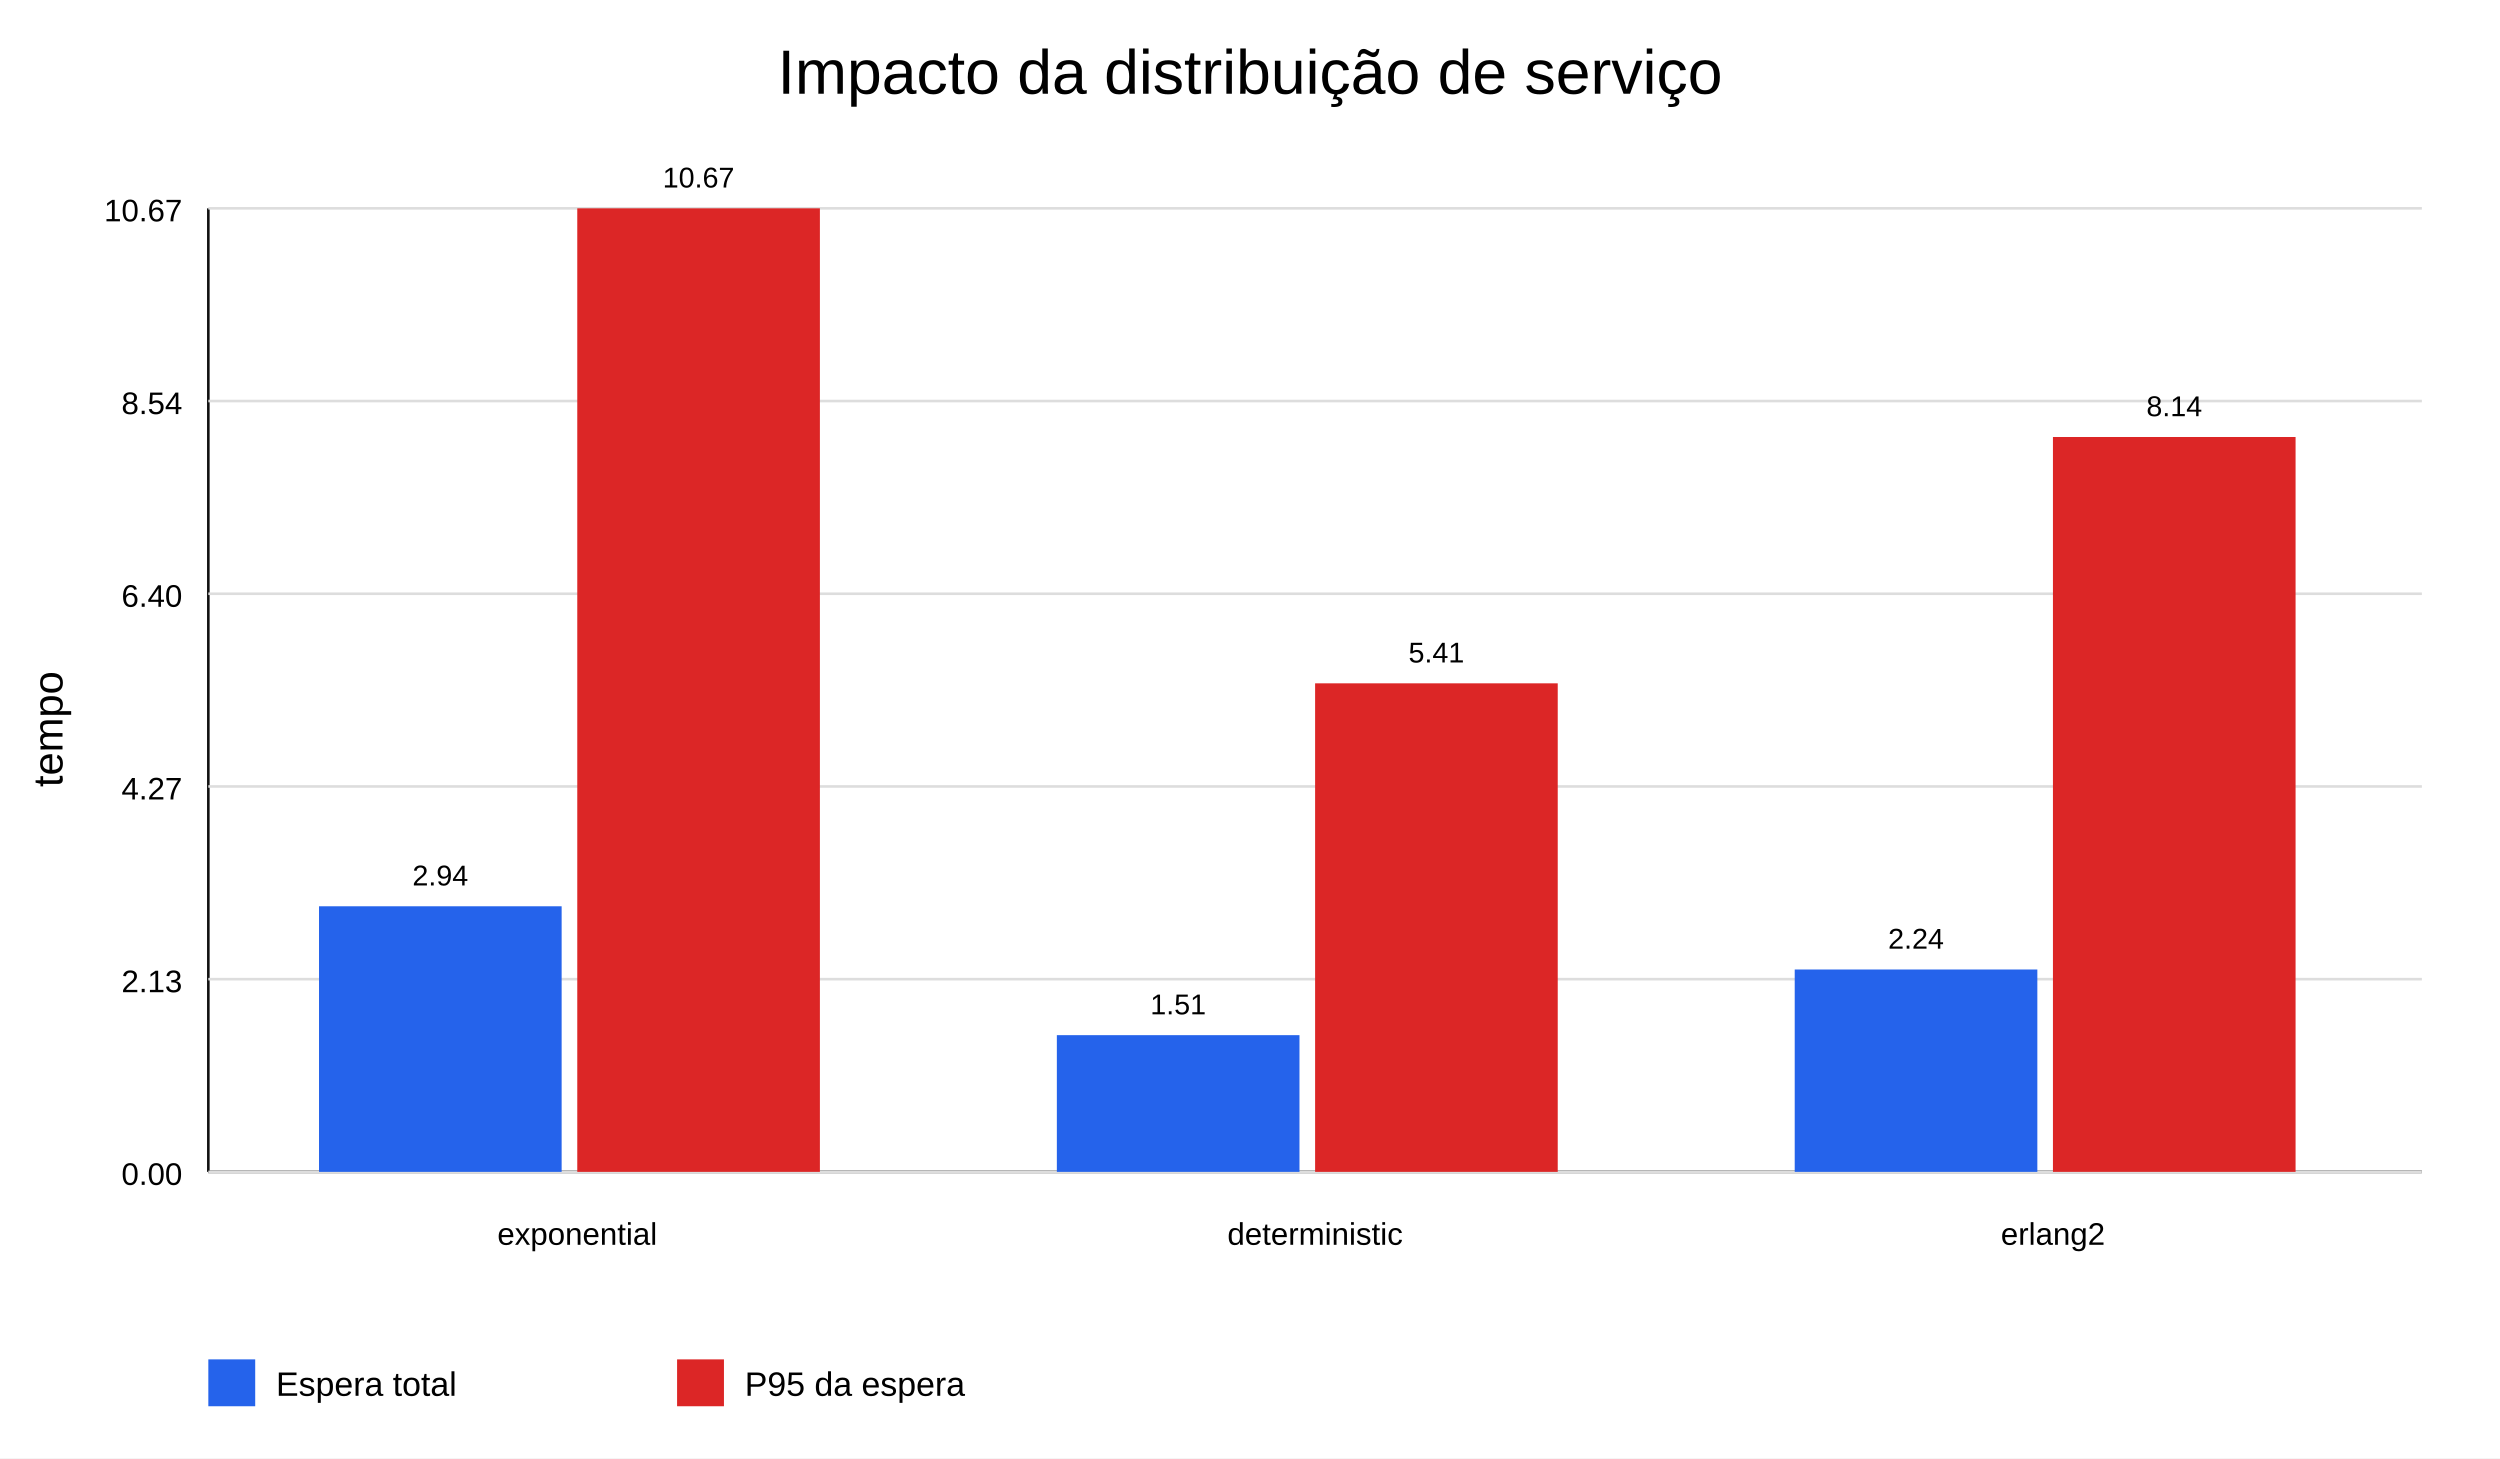
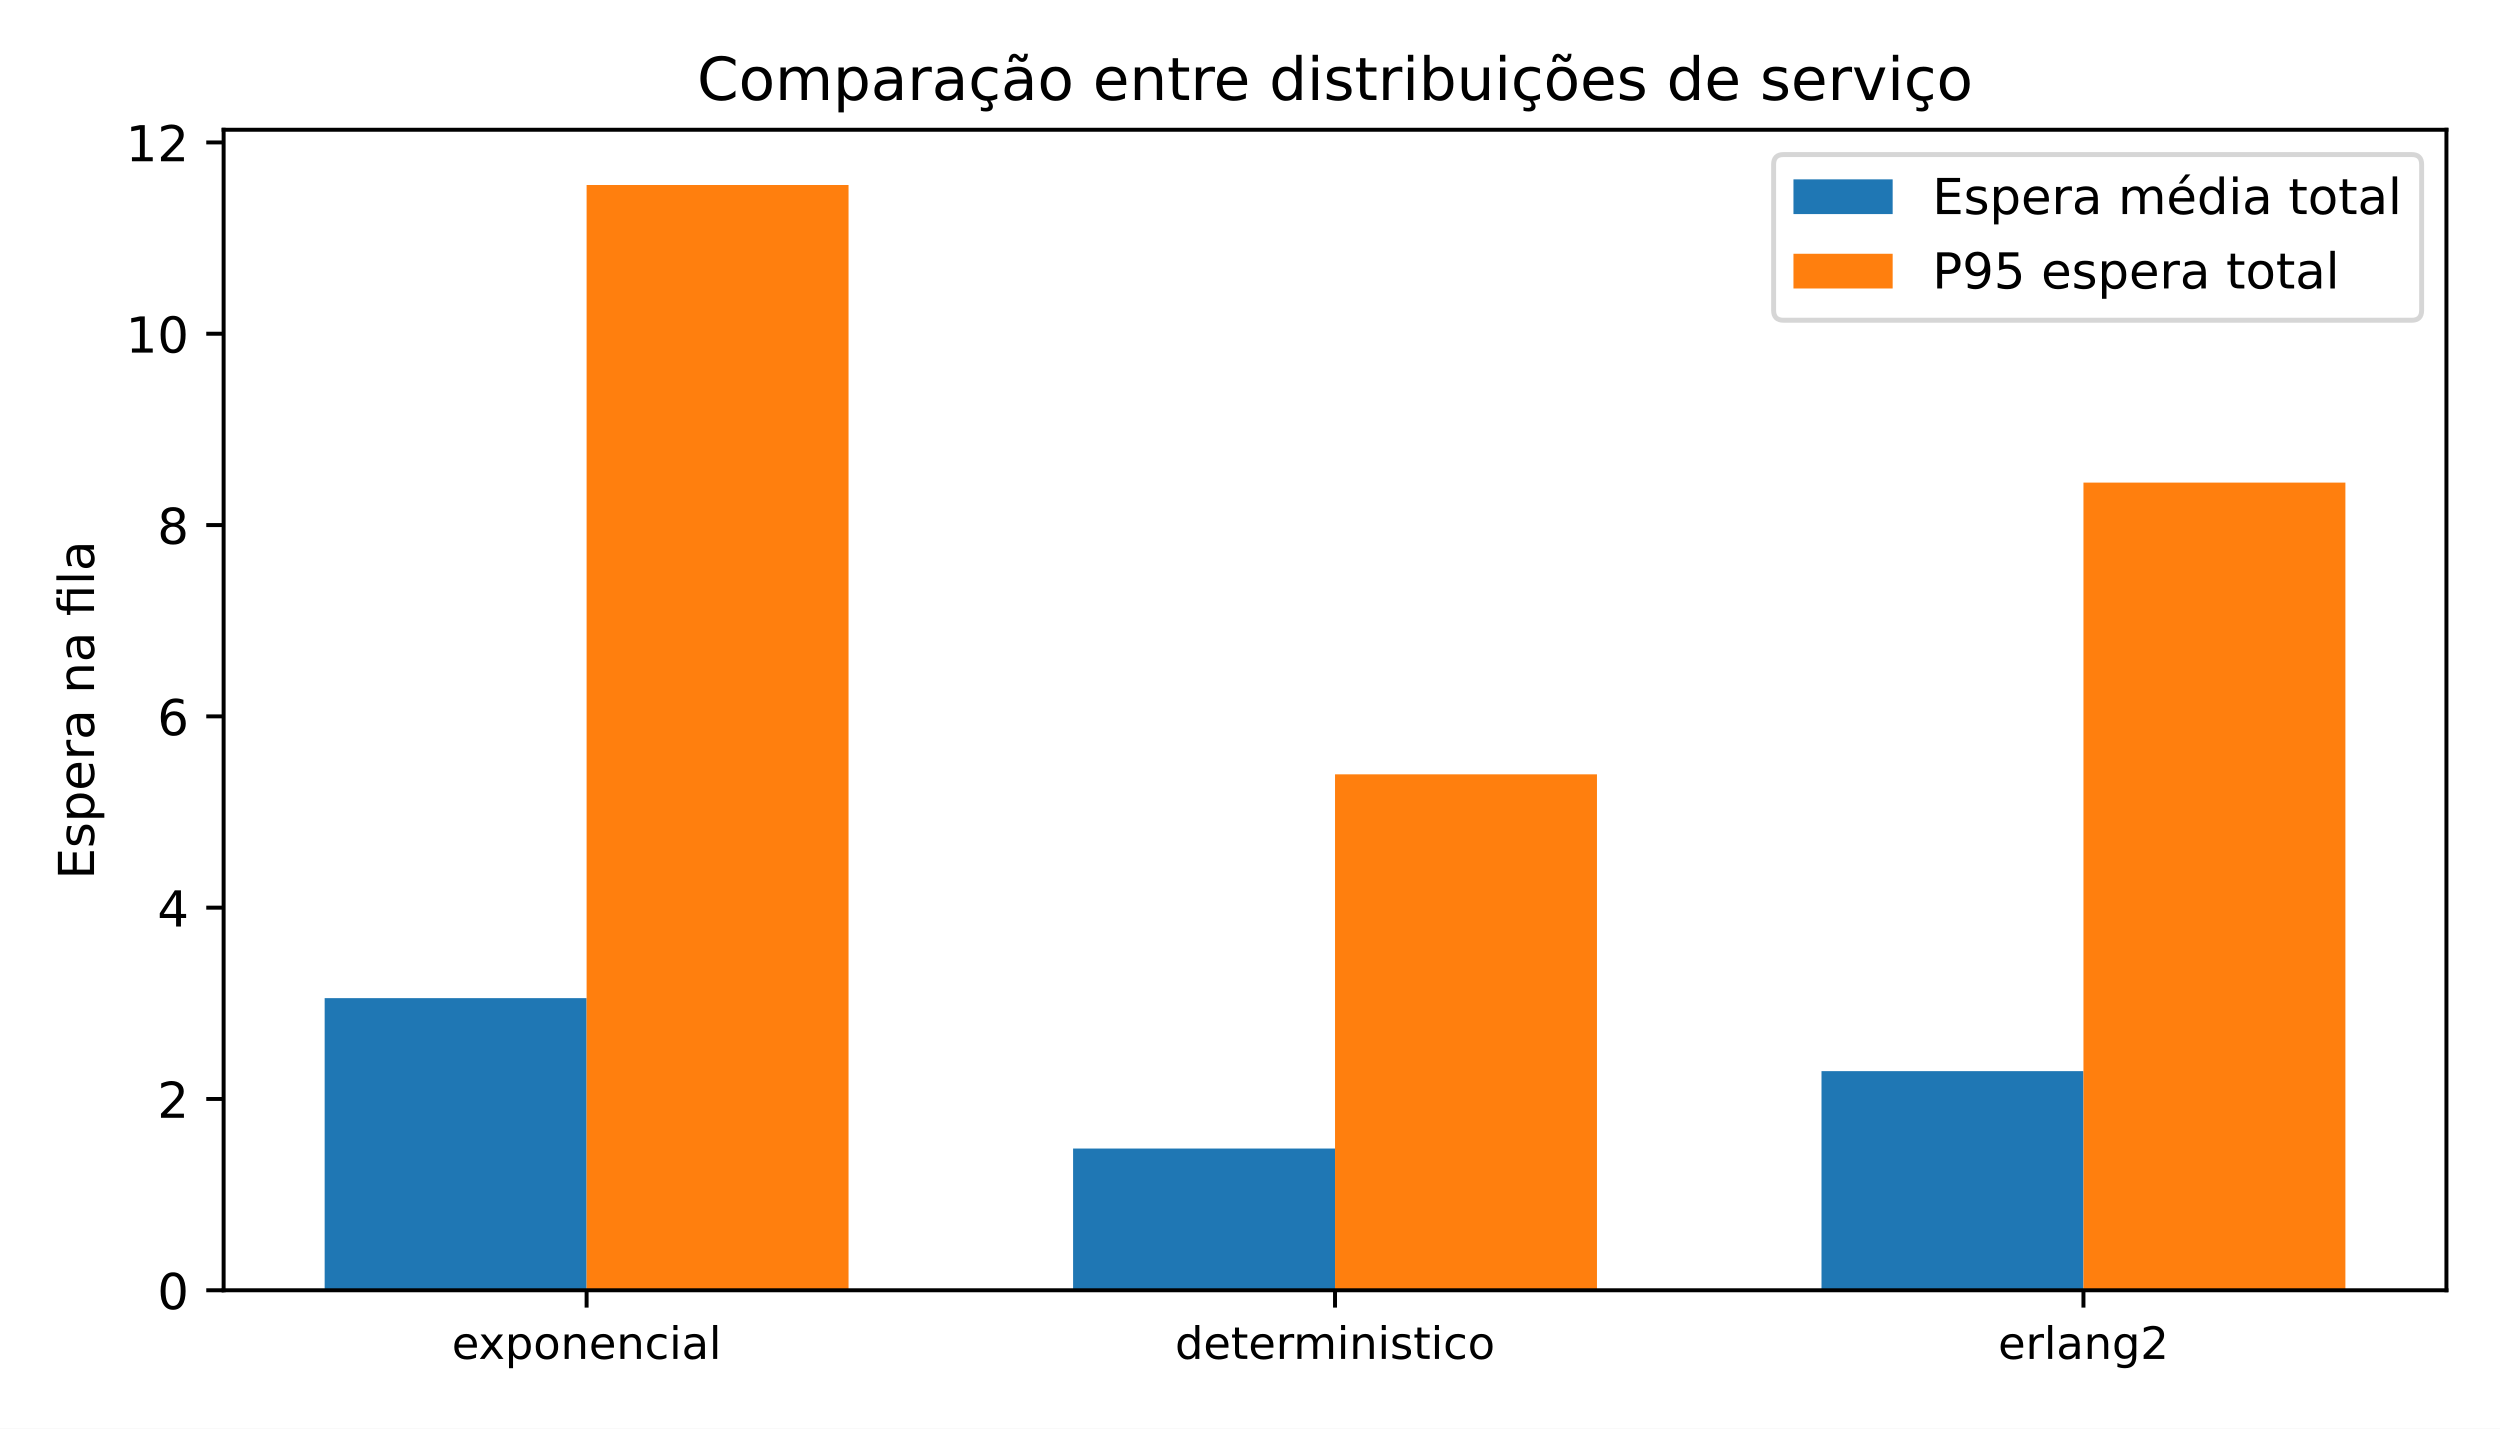
- <svg xmlns="http://www.w3.org/2000/svg" width="960" height="560" viewBox="0 0 960 560">
-   <rect width="100%" height="100%" fill="white" />
-   <text x="480.0" y="36" text-anchor="middle" font-size="24" font-family="Arial">Impacto da distribuição de serviço</text>
-   <text x="24" y="280.0" transform="rotate(-90 24 280.0)" text-anchor="middle" font-size="16" font-family="Arial">tempo</text>
-   <line x1="80" y1="450" x2="930" y2="450" stroke="#111" />
-   <line x1="80" y1="80" x2="80" y2="450" stroke="#111" />
-   <line x1="80" y1="450.0" x2="930" y2="450.0" stroke="#ddd" />
-   <text x="70" y="455.0" text-anchor="end" font-size="12" font-family="Arial">0.00</text>
-   <line x1="80" y1="376.0" x2="930" y2="376.0" stroke="#ddd" />
-   <text x="70" y="381.0" text-anchor="end" font-size="12" font-family="Arial">2.13</text>
-   <line x1="80" y1="302.0" x2="930" y2="302.0" stroke="#ddd" />
-   <text x="70" y="307.0" text-anchor="end" font-size="12" font-family="Arial">4.27</text>
-   <line x1="80" y1="228.0" x2="930" y2="228.0" stroke="#ddd" />
-   <text x="70" y="233.0" text-anchor="end" font-size="12" font-family="Arial">6.40</text>
-   <line x1="80" y1="154.0" x2="930" y2="154.0" stroke="#ddd" />
-   <text x="70" y="159.0" text-anchor="end" font-size="12" font-family="Arial">8.54</text>
-   <line x1="80" y1="80.0" x2="930" y2="80.0" stroke="#ddd" />
-   <text x="70" y="85.0" text-anchor="end" font-size="12" font-family="Arial">10.67</text>
-   <text x="221.667" y="478" text-anchor="middle" font-size="12" font-family="Arial">exponential</text>
-   <rect x="122.50" y="348.01" width="93.17" height="101.99" fill="#2563eb" />
-   <text x="169.08" y="340.01" text-anchor="middle" font-size="11" font-family="Arial">2.94</text>
-   <rect x="221.67" y="80.00" width="93.17" height="370.00" fill="#dc2626" />
-   <text x="268.25" y="72.00" text-anchor="middle" font-size="11" font-family="Arial">10.67</text>
-   <text x="505.0" y="478" text-anchor="middle" font-size="12" font-family="Arial">deterministic</text>
-   <rect x="405.83" y="397.50" width="93.17" height="52.50" fill="#2563eb" />
-   <text x="452.42" y="389.50" text-anchor="middle" font-size="11" font-family="Arial">1.51</text>
-   <rect x="505.00" y="262.40" width="93.17" height="187.60" fill="#dc2626" />
-   <text x="551.58" y="254.40" text-anchor="middle" font-size="11" font-family="Arial">5.41</text>
-   <text x="788.333" y="478" text-anchor="middle" font-size="12" font-family="Arial">erlang2</text>
-   <rect x="689.17" y="372.29" width="93.17" height="77.71" fill="#2563eb" />
-   <text x="735.75" y="364.29" text-anchor="middle" font-size="11" font-family="Arial">2.24</text>
-   <rect x="788.33" y="167.81" width="93.17" height="282.19" fill="#dc2626" />
-   <text x="834.92" y="159.81" text-anchor="middle" font-size="11" font-family="Arial">8.14</text>
-   <rect x="80" y="522" width="18" height="18" fill="#2563eb" />
-   <text x="106" y="536" font-size="13" font-family="Arial">Espera total</text>
-   <rect x="260" y="522" width="18" height="18" fill="#dc2626" />
-   <text x="286" y="536" font-size="13" font-family="Arial">P95 da espera</text>
+ <svg xmlns="http://www.w3.org/2000/svg" xmlns:xlink="http://www.w3.org/1999/xlink" width="504pt" height="288pt" viewBox="0 0 504 288" version="1.1">
+   <defs>
+     <style type="text/css">*{stroke-linejoin: round; stroke-linecap: butt}</style>
+   </defs>
+   <g id="figure_1">
+     <g id="patch_1">
+       <path d="M 0 288  L 504 288  L 504 0  L 0 0  z " style="fill: #ffffff" />
+     </g>
+     <g id="axes_1">
+       <g id="patch_2">
+         <path d="M 45.082 260.118  L 493.2 260.118  L 493.2 26.16  L 45.082 26.16  z " style="fill: #ffffff" />
+       </g>
+       <g id="patch_3">
+         <path d="M 65.451 260.118  L 118.26 260.118  L 118.26 201.221  L 65.451 201.221  z " clip-path="url(#p24b151a92b)" style="fill: #1f77b4" />
+       </g>
+       <g id="patch_4">
+         <path d="M 216.333 260.118  L 269.141 260.118  L 269.141 231.544  L 216.333 231.544  z " clip-path="url(#p24b151a92b)" style="fill: #1f77b4" />
+       </g>
+       <g id="patch_5">
+         <path d="M 367.214 260.118  L 420.023 260.118  L 420.023 215.935  L 367.214 215.935  z " clip-path="url(#p24b151a92b)" style="fill: #1f77b4" />
+       </g>
+       <g id="patch_6">
+         <path d="M 118.26 260.118  L 171.068 260.118  L 171.068 37.301  L 118.26 37.301  z " clip-path="url(#p24b151a92b)" style="fill: #ff7f0e" />
+       </g>
+       <g id="patch_7">
+         <path d="M 269.141 260.118  L 321.95 260.118  L 321.95 156.11  L 269.141 156.11  z " clip-path="url(#p24b151a92b)" style="fill: #ff7f0e" />
+       </g>
+       <g id="patch_8">
+         <path d="M 420.023 260.118  L 472.831 260.118  L 472.831 97.298  L 420.023 97.298  z " clip-path="url(#p24b151a92b)" style="fill: #ff7f0e" />
+       </g>
+       <g id="matplotlib.axis_1">
+         <g id="xtick_1">
+           <g id="line2d_1">
+             <defs>
+               <path id="m80984e0162" d="M 0 0  L 0 3.5  " style="stroke: #000000; stroke-width: 0.8" />
+             </defs>
+             <g>
+               <use xlink:href="#m80984e0162" x="118.26" y="260.118" style="stroke: #000000; stroke-width: 0.8" />
+             </g>
+           </g>
+           <g id="text_1">
+             <g transform="translate(91.09106 273.9565) scale(0.09 -0.09)">
+               <defs>
+                 <path id="DejaVuSans-48" d="M 3597 1894  L 3597 1613  L 953 1613  Q 991 1019 1311 708  Q 1631 397 2203 397  Q 2534 397 2845 478  Q 3156 559 3463 722  L 3463 178  Q 3153 47 2828 -22  Q 2503 -91 2169 -91  Q 1331 -91 842 396  Q 353 884 353 1716  Q 353 2575 817 3079  Q 1281 3584 2069 3584  Q 2775 3584 3186 3129  Q 3597 2675 3597 1894  z M 3022 2063  Q 3016 2534 2758 2815  Q 2500 3097 2075 3097  Q 1594 3097 1305 2825  Q 1016 2553 972 2059  L 3022 2063  z " transform="scale(0.015625)" />
+                 <path id="DejaVuSans-5b" d="M 3513 3500  L 2247 1797  L 3578 0  L 2900 0  L 1881 1375  L 863 0  L 184 0  L 1544 1831  L 300 3500  L 978 3500  L 1906 2253  L 2834 3500  L 3513 3500  z " transform="scale(0.015625)" />
+                 <path id="DejaVuSans-53" d="M 1159 525  L 1159 -1331  L 581 -1331  L 581 3500  L 1159 3500  L 1159 2969  Q 1341 3281 1617 3432  Q 1894 3584 2278 3584  Q 2916 3584 3314 3078  Q 3713 2572 3713 1747  Q 3713 922 3314 415  Q 2916 -91 2278 -91  Q 1894 -91 1617 61  Q 1341 213 1159 525  z M 3116 1747  Q 3116 2381 2855 2742  Q 2594 3103 2138 3103  Q 1681 3103 1420 2742  Q 1159 2381 1159 1747  Q 1159 1113 1420 752  Q 1681 391 2138 391  Q 2594 391 2855 752  Q 3116 1113 3116 1747  z " transform="scale(0.015625)" />
+                 <path id="DejaVuSans-52" d="M 1959 3097  Q 1497 3097 1228 2736  Q 959 2375 959 1747  Q 959 1119 1226 758  Q 1494 397 1959 397  Q 2419 397 2687 759  Q 2956 1122 2956 1747  Q 2956 2369 2687 2733  Q 2419 3097 1959 3097  z M 1959 3584  Q 2709 3584 3137 3096  Q 3566 2609 3566 1747  Q 3566 888 3137 398  Q 2709 -91 1959 -91  Q 1206 -91 779 398  Q 353 888 353 1747  Q 353 2609 779 3096  Q 1206 3584 1959 3584  z " transform="scale(0.015625)" />
+                 <path id="DejaVuSans-51" d="M 3513 2113  L 3513 0  L 2938 0  L 2938 2094  Q 2938 2591 2744 2837  Q 2550 3084 2163 3084  Q 1697 3084 1428 2787  Q 1159 2491 1159 1978  L 1159 0  L 581 0  L 581 3500  L 1159 3500  L 1159 2956  Q 1366 3272 1645 3428  Q 1925 3584 2291 3584  Q 2894 3584 3203 3211  Q 3513 2838 3513 2113  z " transform="scale(0.015625)" />
+                 <path id="DejaVuSans-46" d="M 3122 3366  L 3122 2828  Q 2878 2963 2633 3030  Q 2388 3097 2138 3097  Q 1578 3097 1268 2742  Q 959 2388 959 1747  Q 959 1106 1268 751  Q 1578 397 2138 397  Q 2388 397 2633 464  Q 2878 531 3122 666  L 3122 134  Q 2881 22 2623 -34  Q 2366 -91 2075 -91  Q 1284 -91 818 406  Q 353 903 353 1747  Q 353 2603 823 3093  Q 1294 3584 2113 3584  Q 2378 3584 2631 3529  Q 2884 3475 3122 3366  z " transform="scale(0.015625)" />
+                 <path id="DejaVuSans-4c" d="M 603 3500  L 1178 3500  L 1178 0  L 603 0  L 603 3500  z M 603 4863  L 1178 4863  L 1178 4134  L 603 4134  L 603 4863  z " transform="scale(0.015625)" />
+                 <path id="DejaVuSans-44" d="M 2194 1759  Q 1497 1759 1228 1600  Q 959 1441 959 1056  Q 959 750 1161 570  Q 1363 391 1709 391  Q 2188 391 2477 730  Q 2766 1069 2766 1631  L 2766 1759  L 2194 1759  z M 3341 1997  L 3341 0  L 2766 0  L 2766 531  Q 2569 213 2275 61  Q 1981 -91 1556 -91  Q 1019 -91 701 211  Q 384 513 384 1019  Q 384 1609 779 1909  Q 1175 2209 1959 2209  L 2766 2209  L 2766 2266  Q 2766 2663 2505 2880  Q 2244 3097 1772 3097  Q 1472 3097 1187 3025  Q 903 2953 641 2809  L 641 3341  Q 956 3463 1253 3523  Q 1550 3584 1831 3584  Q 2591 3584 2966 3190  Q 3341 2797 3341 1997  z " transform="scale(0.015625)" />
+                 <path id="DejaVuSans-4f" d="M 603 4863  L 1178 4863  L 1178 0  L 603 0  L 603 4863  z " transform="scale(0.015625)" />
+               </defs>
+               <use xlink:href="#DejaVuSans-48" />
+               <use xlink:href="#DejaVuSans-5b" transform="translate(59.78125 0)" />
+               <use xlink:href="#DejaVuSans-53" transform="translate(118.9688 0)" />
+               <use xlink:href="#DejaVuSans-52" transform="translate(182.4531 0)" />
+               <use xlink:href="#DejaVuSans-51" transform="translate(243.6406 0)" />
+               <use xlink:href="#DejaVuSans-48" transform="translate(307.0156 0)" />
+               <use xlink:href="#DejaVuSans-51" transform="translate(368.5469 0)" />
+               <use xlink:href="#DejaVuSans-46" transform="translate(431.9219 0)" />
+               <use xlink:href="#DejaVuSans-4c" transform="translate(486.9062 0)" />
+               <use xlink:href="#DejaVuSans-44" transform="translate(514.6875 0)" />
+               <use xlink:href="#DejaVuSans-4f" transform="translate(575.9688 0)" />
+             </g>
+           </g>
+         </g>
+         <g id="xtick_2">
+           <g id="line2d_2">
+             <g>
+               <use xlink:href="#m80984e0162" x="269.141" y="260.118" style="stroke: #000000; stroke-width: 0.8" />
+             </g>
+           </g>
+           <g id="text_2">
+             <g transform="translate(236.8895 273.9565) scale(0.09 -0.09)">
+               <defs>
+                 <path id="DejaVuSans-47" d="M 2906 2969  L 2906 4863  L 3481 4863  L 3481 0  L 2906 0  L 2906 525  Q 2725 213 2448 61  Q 2172 -91 1784 -91  Q 1150 -91 751 415  Q 353 922 353 1747  Q 353 2572 751 3078  Q 1150 3584 1784 3584  Q 2172 3584 2448 3432  Q 2725 3281 2906 2969  z M 947 1747  Q 947 1113 1208 752  Q 1469 391 1925 391  Q 2381 391 2643 752  Q 2906 1113 2906 1747  Q 2906 2381 2643 2742  Q 2381 3103 1925 3103  Q 1469 3103 1208 2742  Q 947 2381 947 1747  z " transform="scale(0.015625)" />
+                 <path id="DejaVuSans-57" d="M 1172 4494  L 1172 3500  L 2356 3500  L 2356 3053  L 1172 3053  L 1172 1153  Q 1172 725 1289 603  Q 1406 481 1766 481  L 2356 481  L 2356 0  L 1766 0  Q 1100 0 847 248  Q 594 497 594 1153  L 594 3053  L 172 3053  L 172 3500  L 594 3500  L 594 4494  L 1172 4494  z " transform="scale(0.015625)" />
+                 <path id="DejaVuSans-55" d="M 2631 2963  Q 2534 3019 2420 3045  Q 2306 3072 2169 3072  Q 1681 3072 1420 2755  Q 1159 2438 1159 1844  L 1159 0  L 581 0  L 581 3500  L 1159 3500  L 1159 2956  Q 1341 3275 1631 3429  Q 1922 3584 2338 3584  Q 2397 3584 2469 3576  Q 2541 3569 2628 3553  L 2631 2963  z " transform="scale(0.015625)" />
+                 <path id="DejaVuSans-50" d="M 3328 2828  Q 3544 3216 3844 3400  Q 4144 3584 4550 3584  Q 5097 3584 5394 3201  Q 5691 2819 5691 2113  L 5691 0  L 5113 0  L 5113 2094  Q 5113 2597 4934 2840  Q 4756 3084 4391 3084  Q 3944 3084 3684 2787  Q 3425 2491 3425 1978  L 3425 0  L 2847 0  L 2847 2094  Q 2847 2600 2669 2842  Q 2491 3084 2119 3084  Q 1678 3084 1418 2786  Q 1159 2488 1159 1978  L 1159 0  L 581 0  L 581 3500  L 1159 3500  L 1159 2956  Q 1356 3278 1631 3431  Q 1906 3584 2284 3584  Q 2666 3584 2933 3390  Q 3200 3197 3328 2828  z " transform="scale(0.015625)" />
+                 <path id="DejaVuSans-56" d="M 2834 3397  L 2834 2853  Q 2591 2978 2328 3040  Q 2066 3103 1784 3103  Q 1356 3103 1142 2972  Q 928 2841 928 2578  Q 928 2378 1081 2264  Q 1234 2150 1697 2047  L 1894 2003  Q 2506 1872 2764 1633  Q 3022 1394 3022 966  Q 3022 478 2636 193  Q 2250 -91 1575 -91  Q 1294 -91 989 -36  Q 684 19 347 128  L 347 722  Q 666 556 975 473  Q 1284 391 1588 391  Q 1994 391 2212 530  Q 2431 669 2431 922  Q 2431 1156 2273 1281  Q 2116 1406 1581 1522  L 1381 1569  Q 847 1681 609 1914  Q 372 2147 372 2553  Q 372 3047 722 3315  Q 1072 3584 1716 3584  Q 2034 3584 2315 3537  Q 2597 3491 2834 3397  z " transform="scale(0.015625)" />
+               </defs>
+               <use xlink:href="#DejaVuSans-47" />
+               <use xlink:href="#DejaVuSans-48" transform="translate(63.48438 0)" />
+               <use xlink:href="#DejaVuSans-57" transform="translate(125.0156 0)" />
+               <use xlink:href="#DejaVuSans-48" transform="translate(164.2188 0)" />
+               <use xlink:href="#DejaVuSans-55" transform="translate(225.75 0)" />
+               <use xlink:href="#DejaVuSans-50" transform="translate(265.1094 0)" />
+               <use xlink:href="#DejaVuSans-4c" transform="translate(362.5156 0)" />
+               <use xlink:href="#DejaVuSans-51" transform="translate(390.2969 0)" />
+               <use xlink:href="#DejaVuSans-4c" transform="translate(453.6719 0)" />
+               <use xlink:href="#DejaVuSans-56" transform="translate(481.4531 0)" />
+               <use xlink:href="#DejaVuSans-57" transform="translate(533.5469 0)" />
+               <use xlink:href="#DejaVuSans-4c" transform="translate(572.75 0)" />
+               <use xlink:href="#DejaVuSans-46" transform="translate(600.5312 0)" />
+               <use xlink:href="#DejaVuSans-52" transform="translate(655.5156 0)" />
+             </g>
+           </g>
+         </g>
+         <g id="xtick_3">
+           <g id="line2d_3">
+             <g>
+               <use xlink:href="#m80984e0162" x="420.023" y="260.118" style="stroke: #000000; stroke-width: 0.8" />
+             </g>
+           </g>
+           <g id="text_3">
+             <g transform="translate(402.8241 273.9565) scale(0.09 -0.09)">
+               <defs>
+                 <path id="DejaVuSans-4a" d="M 2906 1791  Q 2906 2416 2648 2759  Q 2391 3103 1925 3103  Q 1463 3103 1205 2759  Q 947 2416 947 1791  Q 947 1169 1205 825  Q 1463 481 1925 481  Q 2391 481 2648 825  Q 2906 1169 2906 1791  z M 3481 434  Q 3481 -459 3084 -895  Q 2688 -1331 1869 -1331  Q 1566 -1331 1297 -1286  Q 1028 -1241 775 -1147  L 775 -588  Q 1028 -725 1275 -790  Q 1522 -856 1778 -856  Q 2344 -856 2625 -561  Q 2906 -266 2906 331  L 2906 616  Q 2728 306 2450 153  Q 2172 0 1784 0  Q 1141 0 747 490  Q 353 981 353 1791  Q 353 2603 747 3093  Q 1141 3584 1784 3584  Q 2172 3584 2450 3431  Q 2728 3278 2906 2969  L 2906 3500  L 3481 3500  L 3481 434  z " transform="scale(0.015625)" />
+                 <path id="DejaVuSans-15" d="M 1228 531  L 3431 531  L 3431 0  L 469 0  L 469 531  Q 828 903 1448 1529  Q 2069 2156 2228 2338  Q 2531 2678 2651 2914  Q 2772 3150 2772 3378  Q 2772 3750 2511 3984  Q 2250 4219 1831 4219  Q 1534 4219 1204 4116  Q 875 4013 500 3803  L 500 4441  Q 881 4594 1212 4672  Q 1544 4750 1819 4750  Q 2544 4750 2975 4387  Q 3406 4025 3406 3419  Q 3406 3131 3298 2873  Q 3191 2616 2906 2266  Q 2828 2175 2409 1742  Q 1991 1309 1228 531  z " transform="scale(0.015625)" />
+               </defs>
+               <use xlink:href="#DejaVuSans-48" />
+               <use xlink:href="#DejaVuSans-55" transform="translate(61.53125 0)" />
+               <use xlink:href="#DejaVuSans-4f" transform="translate(102.6406 0)" />
+               <use xlink:href="#DejaVuSans-44" transform="translate(130.4219 0)" />
+               <use xlink:href="#DejaVuSans-51" transform="translate(191.7031 0)" />
+               <use xlink:href="#DejaVuSans-4a" transform="translate(255.0781 0)" />
+               <use xlink:href="#DejaVuSans-15" transform="translate(318.5625 0)" />
+             </g>
+           </g>
+         </g>
+       </g>
+       <g id="matplotlib.axis_2">
+         <g id="ytick_1">
+           <g id="line2d_4">
+             <defs>
+               <path id="mb184f45ab0" d="M 0 0  L -3.5 0  " style="stroke: #000000; stroke-width: 0.8" />
+             </defs>
+             <g>
+               <use xlink:href="#mb184f45ab0" x="45.082" y="260.118" style="stroke: #000000; stroke-width: 0.8" />
+             </g>
+           </g>
+           <g id="text_4">
+             <g transform="translate(31.71984 263.9167) scale(0.1 -0.1)">
+               <defs>
+                 <path id="DejaVuSans-13" d="M 2034 4250  Q 1547 4250 1301 3770  Q 1056 3291 1056 2328  Q 1056 1369 1301 889  Q 1547 409 2034 409  Q 2525 409 2770 889  Q 3016 1369 3016 2328  Q 3016 3291 2770 3770  Q 2525 4250 2034 4250  z M 2034 4750  Q 2819 4750 3233 4129  Q 3647 3509 3647 2328  Q 3647 1150 3233 529  Q 2819 -91 2034 -91  Q 1250 -91 836 529  Q 422 1150 422 2328  Q 422 3509 836 4129  Q 1250 4750 2034 4750  z " transform="scale(0.015625)" />
+               </defs>
+               <use xlink:href="#DejaVuSans-13" />
+             </g>
+           </g>
+         </g>
+         <g id="ytick_2">
+           <g id="line2d_5">
+             <g>
+               <use xlink:href="#mb184f45ab0" x="45.082" y="221.551" style="stroke: #000000; stroke-width: 0.8" />
+             </g>
+           </g>
+           <g id="text_5">
+             <g transform="translate(31.71984 225.3499) scale(0.1 -0.1)">
+               <use xlink:href="#DejaVuSans-15" />
+             </g>
+           </g>
+         </g>
+         <g id="ytick_3">
+           <g id="line2d_6">
+             <g>
+               <use xlink:href="#mb184f45ab0" x="45.082" y="182.984" style="stroke: #000000; stroke-width: 0.8" />
+             </g>
+           </g>
+           <g id="text_6">
+             <g transform="translate(31.71984 186.7831) scale(0.1 -0.1)">
+               <defs>
+                 <path id="DejaVuSans-17" d="M 2419 4116  L 825 1625  L 2419 1625  L 2419 4116  z M 2253 4666  L 3047 4666  L 3047 1625  L 3713 1625  L 3713 1100  L 3047 1100  L 3047 0  L 2419 0  L 2419 1100  L 313 1100  L 313 1709  L 2253 4666  z " transform="scale(0.015625)" />
+               </defs>
+               <use xlink:href="#DejaVuSans-17" />
+             </g>
+           </g>
+         </g>
+         <g id="ytick_4">
+           <g id="line2d_7">
+             <g>
+               <use xlink:href="#mb184f45ab0" x="45.082" y="144.417" style="stroke: #000000; stroke-width: 0.8" />
+             </g>
+           </g>
+           <g id="text_7">
+             <g transform="translate(31.71984 148.2163) scale(0.1 -0.1)">
+               <defs>
+                 <path id="DejaVuSans-19" d="M 2113 2584  Q 1688 2584 1439 2293  Q 1191 2003 1191 1497  Q 1191 994 1439 701  Q 1688 409 2113 409  Q 2538 409 2786 701  Q 3034 994 3034 1497  Q 3034 2003 2786 2293  Q 2538 2584 2113 2584  z M 3366 4563  L 3366 3988  Q 3128 4100 2886 4159  Q 2644 4219 2406 4219  Q 1781 4219 1451 3797  Q 1122 3375 1075 2522  Q 1259 2794 1537 2939  Q 1816 3084 2150 3084  Q 2853 3084 3261 2657  Q 3669 2231 3669 1497  Q 3669 778 3244 343  Q 2819 -91 2113 -91  Q 1303 -91 875 529  Q 447 1150 447 2328  Q 447 3434 972 4092  Q 1497 4750 2381 4750  Q 2619 4750 2861 4703  Q 3103 4656 3366 4563  z " transform="scale(0.015625)" />
+               </defs>
+               <use xlink:href="#DejaVuSans-19" />
+             </g>
+           </g>
+         </g>
+         <g id="ytick_5">
+           <g id="line2d_8">
+             <g>
+               <use xlink:href="#mb184f45ab0" x="45.082" y="105.851" style="stroke: #000000; stroke-width: 0.8" />
+             </g>
+           </g>
+           <g id="text_8">
+             <g transform="translate(31.71984 109.6494) scale(0.1 -0.1)">
+               <defs>
+                 <path id="DejaVuSans-1b" d="M 2034 2216  Q 1584 2216 1326 1975  Q 1069 1734 1069 1313  Q 1069 891 1326 650  Q 1584 409 2034 409  Q 2484 409 2743 651  Q 3003 894 3003 1313  Q 3003 1734 2745 1975  Q 2488 2216 2034 2216  z M 1403 2484  Q 997 2584 770 2862  Q 544 3141 544 3541  Q 544 4100 942 4425  Q 1341 4750 2034 4750  Q 2731 4750 3128 4425  Q 3525 4100 3525 3541  Q 3525 3141 3298 2862  Q 3072 2584 2669 2484  Q 3125 2378 3379 2068  Q 3634 1759 3634 1313  Q 3634 634 3220 271  Q 2806 -91 2034 -91  Q 1263 -91 848 271  Q 434 634 434 1313  Q 434 1759 690 2068  Q 947 2378 1403 2484  z M 1172 3481  Q 1172 3119 1398 2916  Q 1625 2713 2034 2713  Q 2441 2713 2670 2916  Q 2900 3119 2900 3481  Q 2900 3844 2670 4047  Q 2441 4250 2034 4250  Q 1625 4250 1398 4047  Q 1172 3844 1172 3481  z " transform="scale(0.015625)" />
+               </defs>
+               <use xlink:href="#DejaVuSans-1b" />
+             </g>
+           </g>
+         </g>
+         <g id="ytick_6">
+           <g id="line2d_9">
+             <g>
+               <use xlink:href="#mb184f45ab0" x="45.082" y="67.284" style="stroke: #000000; stroke-width: 0.8" />
+             </g>
+           </g>
+           <g id="text_9">
+             <g transform="translate(25.35734 71.08261) scale(0.1 -0.1)">
+               <defs>
+                 <path id="DejaVuSans-14" d="M 794 531  L 1825 531  L 1825 4091  L 703 3866  L 703 4441  L 1819 4666  L 2450 4666  L 2450 531  L 3481 531  L 3481 0  L 794 0  L 794 531  z " transform="scale(0.015625)" />
+               </defs>
+               <use xlink:href="#DejaVuSans-14" />
+               <use xlink:href="#DejaVuSans-13" transform="translate(63.625 0)" />
+             </g>
+           </g>
+         </g>
+         <g id="ytick_7">
+           <g id="line2d_10">
+             <g>
+               <use xlink:href="#mb184f45ab0" x="45.082" y="28.717" style="stroke: #000000; stroke-width: 0.8" />
+             </g>
+           </g>
+           <g id="text_10">
+             <g transform="translate(25.35734 32.51579) scale(0.1 -0.1)">
+               <use xlink:href="#DejaVuSans-14" />
+               <use xlink:href="#DejaVuSans-15" transform="translate(63.625 0)" />
+             </g>
+           </g>
+         </g>
+         <g id="text_11">
+           <g transform="translate(18.955 177.2866) rotate(-90) scale(0.1 -0.1)">
+             <defs>
+               <path id="DejaVuSans-28" d="M 628 4666  L 3578 4666  L 3578 4134  L 1259 4134  L 1259 2753  L 3481 2753  L 3481 2222  L 1259 2222  L 1259 531  L 3634 531  L 3634 0  L 628 0  L 628 4666  z " transform="scale(0.015625)" />
+               <path id="DejaVuSans-3" transform="scale(0.015625)" />
+               <path id="DejaVuSans-13af" d="M 3431 3500  L 3431 0  L 2853 0  L 2853 3053  L 1275 3053  L 1275 0  L 697 0  L 697 3053  L 147 3053  L 147 3500  L 697 3500  L 697 3744  Q 697 4316 967 4589  Q 1238 4863 1797 4863  L 2375 4863  L 2375 4384  L 1825 4384  Q 1516 4384 1395 4259  Q 1275 4134 1275 3809  L 1275 3500  L 3431 3500  z M 2853 4856  L 3431 4856  L 3431 4128  L 2853 4128  L 2853 4856  z " transform="scale(0.015625)" />
+             </defs>
+             <use xlink:href="#DejaVuSans-28" />
+             <use xlink:href="#DejaVuSans-56" transform="translate(63.1875 0)" />
+             <use xlink:href="#DejaVuSans-53" transform="translate(115.2812 0)" />
+             <use xlink:href="#DejaVuSans-48" transform="translate(178.7656 0)" />
+             <use xlink:href="#DejaVuSans-55" transform="translate(240.2969 0)" />
+             <use xlink:href="#DejaVuSans-44" transform="translate(281.4062 0)" />
+             <use xlink:href="#DejaVuSans-3" transform="translate(342.6875 0)" />
+             <use xlink:href="#DejaVuSans-51" transform="translate(374.4688 0)" />
+             <use xlink:href="#DejaVuSans-44" transform="translate(437.8438 0)" />
+             <use xlink:href="#DejaVuSans-3" transform="translate(499.125 0)" />
+             <use xlink:href="#DejaVuSans-13af" transform="translate(530.9062 0)" />
+             <use xlink:href="#DejaVuSans-4f" transform="translate(593.8906 0)" />
+             <use xlink:href="#DejaVuSans-44" transform="translate(621.6719 0)" />
+           </g>
+         </g>
+       </g>
+       <g id="patch_9">
+         <path d="M 45.082 260.118  L 45.082 26.16  " style="fill: none; stroke: #000000; stroke-width: 0.8; stroke-linejoin: miter; stroke-linecap: square" />
+       </g>
+       <g id="patch_10">
+         <path d="M 493.2 260.118  L 493.2 26.16  " style="fill: none; stroke: #000000; stroke-width: 0.8; stroke-linejoin: miter; stroke-linecap: square" />
+       </g>
+       <g id="patch_11">
+         <path d="M 45.082 260.118  L 493.2 260.118  " style="fill: none; stroke: #000000; stroke-width: 0.8; stroke-linejoin: miter; stroke-linecap: square" />
+       </g>
+       <g id="patch_12">
+         <path d="M 45.082 26.16  L 493.2 26.16  " style="fill: none; stroke: #000000; stroke-width: 0.8; stroke-linejoin: miter; stroke-linecap: square" />
+       </g>
+       <g id="text_12">
+         <g transform="translate(140.5321 20.16) scale(0.12 -0.12)">
+           <defs>
+             <path id="DejaVuSans-26" d="M 4122 4306  L 4122 3641  Q 3803 3938 3442 4084  Q 3081 4231 2675 4231  Q 1875 4231 1450 3742  Q 1025 3253 1025 2328  Q 1025 1406 1450 917  Q 1875 428 2675 428  Q 3081 428 3442 575  Q 3803 722 4122 1019  L 4122 359  Q 3791 134 3420 21  Q 3050 -91 2638 -91  Q 1578 -91 968 557  Q 359 1206 359 2328  Q 359 3453 968 4101  Q 1578 4750 2638 4750  Q 3056 4750 3426 4639  Q 3797 4528 4122 4306  z " transform="scale(0.015625)" />
+             <path id="DejaVuSans-a9" d="M 3122 3366  L 3122 2828  Q 2878 2963 2633 3030  Q 2388 3097 2138 3097  Q 1578 3097 1268 2742  Q 959 2388 959 1747  Q 959 1106 1268 751  Q 1578 397 2138 397  Q 2388 397 2633 464  Q 2878 531 3122 666  L 3122 134  Q 2881 22 2623 -34  Q 2366 -91 2075 -91  Q 1284 -91 818 406  Q 353 903 353 1747  Q 353 2603 823 3093  Q 1294 3584 2113 3584  Q 2378 3584 2631 3529  Q 2884 3475 3122 3366  z M 2310 0  Q 2481 -194 2565 -358  Q 2650 -522 2650 -672  Q 2650 -950 2462 -1092  Q 2275 -1234 1906 -1234  Q 1763 -1234 1627 -1215  Q 1491 -1197 1356 -1159  L 1356 -750  Q 1463 -803 1578 -826  Q 1694 -850 1841 -850  Q 2025 -850 2119 -775  Q 2213 -700 2213 -556  Q 2213 -463 2145 -327  Q 2078 -191 1938 0  L 2310 0  z " transform="scale(0.015625)" />
+             <path id="DejaVuSans-a5" d="M 2194 1759  Q 1497 1759 1228 1600  Q 959 1441 959 1056  Q 959 750 1161 570  Q 1363 391 1709 391  Q 2188 391 2477 730  Q 2766 1069 2766 1631  L 2766 1759  L 2194 1759  z M 3341 1997  L 3341 0  L 2766 0  L 2766 531  Q 2569 213 2275 61  Q 1981 -91 1556 -91  Q 1019 -91 701 211  Q 384 513 384 1019  Q 384 1609 779 1909  Q 1175 2209 1959 2209  L 2766 2209  L 2766 2266  Q 2766 2663 2505 2880  Q 2244 3097 1772 3097  Q 1472 3097 1187 3025  Q 903 2953 641 2809  L 641 3341  Q 956 3463 1253 3523  Q 1550 3584 1831 3584  Q 2591 3584 2966 3190  Q 3341 2797 3341 1997  z M 1844 4281  L 1665 4453  Q 1597 4516 1545 4545  Q 1494 4575 1453 4575  Q 1334 4575 1278 4461  Q 1222 4347 1215 4091  L 825 4091  Q 831 4513 990 4742  Q 1150 4972 1434 4972  Q 1553 4972 1653 4928  Q 1753 4884 1869 4781  L 2047 4609  Q 2115 4547 2167 4517  Q 2219 4488 2259 4488  Q 2378 4488 2434 4602  Q 2490 4716 2497 4972  L 2887 4972  Q 2881 4550 2721 4320  Q 2562 4091 2278 4091  Q 2159 4091 2059 4134  Q 1959 4178 1844 4281  z " transform="scale(0.015625)" />
+             <path id="DejaVuSans-45" d="M 3116 1747  Q 3116 2381 2855 2742  Q 2594 3103 2138 3103  Q 1681 3103 1420 2742  Q 1159 2381 1159 1747  Q 1159 1113 1420 752  Q 1681 391 2138 391  Q 2594 391 2855 752  Q 3116 1113 3116 1747  z M 1159 2969  Q 1341 3281 1617 3432  Q 1894 3584 2278 3584  Q 2916 3584 3314 3078  Q 3713 2572 3713 1747  Q 3713 922 3314 415  Q 2916 -91 2278 -91  Q 1894 -91 1617 61  Q 1341 213 1159 525  L 1159 0  L 581 0  L 581 4863  L 1159 4863  L 1159 2969  z " transform="scale(0.015625)" />
+             <path id="DejaVuSans-58" d="M 544 1381  L 544 3500  L 1119 3500  L 1119 1403  Q 1119 906 1312 657  Q 1506 409 1894 409  Q 2359 409 2629 706  Q 2900 1003 2900 1516  L 2900 3500  L 3475 3500  L 3475 0  L 2900 0  L 2900 538  Q 2691 219 2414 64  Q 2138 -91 1772 -91  Q 1169 -91 856 284  Q 544 659 544 1381  z M 1991 3584  L 1991 3584  z " transform="scale(0.015625)" />
+             <path id="DejaVuSans-b7" d="M 1959 3097  Q 1497 3097 1228 2736  Q 959 2375 959 1747  Q 959 1119 1226 758  Q 1494 397 1959 397  Q 2419 397 2687 759  Q 2956 1122 2956 1747  Q 2956 2369 2687 2733  Q 2419 3097 1959 3097  z M 1959 3584  Q 2709 3584 3137 3096  Q 3566 2609 3566 1747  Q 3566 888 3137 398  Q 2709 -91 1959 -91  Q 1206 -91 779 398  Q 353 888 353 1747  Q 353 2609 779 3096  Q 1206 3584 1959 3584  z M 1947 4281  L 1768 4453  Q 1700 4516 1648 4545  Q 1597 4575 1556 4575  Q 1437 4575 1381 4461  Q 1325 4347 1318 4091  L 928 4091  Q 934 4513 1093 4742  Q 1253 4972 1537 4972  Q 1656 4972 1756 4928  Q 1856 4884 1972 4781  L 2150 4609  Q 2218 4547 2270 4517  Q 2322 4488 2362 4488  Q 2481 4488 2537 4602  Q 2593 4716 2600 4972  L 2990 4972  Q 2984 4550 2824 4320  Q 2665 4091 2381 4091  Q 2262 4091 2162 4134  Q 2062 4178 1947 4281  z " transform="scale(0.015625)" />
+             <path id="DejaVuSans-59" d="M 191 3500  L 800 3500  L 1894 563  L 2988 3500  L 3597 3500  L 2284 0  L 1503 0  L 191 3500  z " transform="scale(0.015625)" />
+           </defs>
+           <use xlink:href="#DejaVuSans-26" />
+           <use xlink:href="#DejaVuSans-52" transform="translate(69.82812 0)" />
+           <use xlink:href="#DejaVuSans-50" transform="translate(131.0156 0)" />
+           <use xlink:href="#DejaVuSans-53" transform="translate(228.4219 0)" />
+           <use xlink:href="#DejaVuSans-44" transform="translate(291.9062 0)" />
+           <use xlink:href="#DejaVuSans-55" transform="translate(353.1875 0)" />
+           <use xlink:href="#DejaVuSans-44" transform="translate(394.2969 0)" />
+           <use xlink:href="#DejaVuSans-a9" transform="translate(455.5781 0)" />
+           <use xlink:href="#DejaVuSans-a5" transform="translate(510.5625 0)" />
+           <use xlink:href="#DejaVuSans-52" transform="translate(571.8438 0)" />
+           <use xlink:href="#DejaVuSans-3" transform="translate(633.0312 0)" />
+           <use xlink:href="#DejaVuSans-48" transform="translate(664.8125 0)" />
+           <use xlink:href="#DejaVuSans-51" transform="translate(726.3438 0)" />
+           <use xlink:href="#DejaVuSans-57" transform="translate(789.7188 0)" />
+           <use xlink:href="#DejaVuSans-55" transform="translate(828.9219 0)" />
+           <use xlink:href="#DejaVuSans-48" transform="translate(867.8281 0)" />
+           <use xlink:href="#DejaVuSans-3" transform="translate(929.3594 0)" />
+           <use xlink:href="#DejaVuSans-47" transform="translate(961.1406 0)" />
+           <use xlink:href="#DejaVuSans-4c" transform="translate(1024.625 0)" />
+           <use xlink:href="#DejaVuSans-56" transform="translate(1052.406 0)" />
+           <use xlink:href="#DejaVuSans-57" transform="translate(1104.5 0)" />
+           <use xlink:href="#DejaVuSans-55" transform="translate(1143.703 0)" />
+           <use xlink:href="#DejaVuSans-4c" transform="translate(1184.812 0)" />
+           <use xlink:href="#DejaVuSans-45" transform="translate(1212.594 0)" />
+           <use xlink:href="#DejaVuSans-58" transform="translate(1276.078 0)" />
+           <use xlink:href="#DejaVuSans-4c" transform="translate(1339.453 0)" />
+           <use xlink:href="#DejaVuSans-a9" transform="translate(1367.234 0)" />
+           <use xlink:href="#DejaVuSans-b7" transform="translate(1422.219 0)" />
+           <use xlink:href="#DejaVuSans-48" transform="translate(1483.406 0)" />
+           <use xlink:href="#DejaVuSans-56" transform="translate(1544.938 0)" />
+           <use xlink:href="#DejaVuSans-3" transform="translate(1597.031 0)" />
+           <use xlink:href="#DejaVuSans-47" transform="translate(1628.812 0)" />
+           <use xlink:href="#DejaVuSans-48" transform="translate(1692.297 0)" />
+           <use xlink:href="#DejaVuSans-3" transform="translate(1753.828 0)" />
+           <use xlink:href="#DejaVuSans-56" transform="translate(1785.609 0)" />
+           <use xlink:href="#DejaVuSans-48" transform="translate(1837.703 0)" />
+           <use xlink:href="#DejaVuSans-55" transform="translate(1899.234 0)" />
+           <use xlink:href="#DejaVuSans-59" transform="translate(1940.344 0)" />
+           <use xlink:href="#DejaVuSans-4c" transform="translate(1999.531 0)" />
+           <use xlink:href="#DejaVuSans-a9" transform="translate(2027.312 0)" />
+           <use xlink:href="#DejaVuSans-52" transform="translate(2082.297 0)" />
+         </g>
+       </g>
+       <g id="legend_1">
+         <g id="patch_13">
+           <path d="M 359.561 64.562  L 486.2 64.562  Q 488.2 64.562 488.2 62.562  L 488.2 33.16  Q 488.2 31.16 486.2 31.16  L 359.561 31.16  Q 357.561 31.16 357.561 33.16  L 357.561 62.562  Q 357.561 64.562 359.561 64.562  z " style="fill: #ffffff; opacity: 0.8; stroke: #cccccc; stroke-linejoin: miter" />
+         </g>
+         <g id="patch_14">
+           <path d="M 361.561 43.158  L 381.561 43.158  L 381.561 36.158  L 361.561 36.158  z " style="fill: #1f77b4" />
+         </g>
+         <g id="text_13">
+           <g transform="translate(389.5609 43.15844) scale(0.1 -0.1)">
+             <defs>
+               <path id="DejaVuSans-ab" d="M 3597 1894  L 3597 1613  L 953 1613  Q 991 1019 1311 708  Q 1631 397 2203 397  Q 2534 397 2845 478  Q 3156 559 3463 722  L 3463 178  Q 3153 47 2828 -22  Q 2503 -91 2169 -91  Q 1331 -91 842 396  Q 353 884 353 1716  Q 353 2575 817 3079  Q 1281 3584 2069 3584  Q 2775 3584 3186 3129  Q 3597 2675 3597 1894  z M 3022 2063  Q 3016 2534 2758 2815  Q 2500 3097 2075 3097  Q 1594 3097 1305 2825  Q 1016 2553 972 2059  L 3022 2063  z M 2468 5119  L 3090 5119  L 2072 3944  L 1593 3944  L 2468 5119  z " transform="scale(0.015625)" />
+             </defs>
+             <use xlink:href="#DejaVuSans-28" />
+             <use xlink:href="#DejaVuSans-56" transform="translate(63.1875 0)" />
+             <use xlink:href="#DejaVuSans-53" transform="translate(115.2812 0)" />
+             <use xlink:href="#DejaVuSans-48" transform="translate(178.7656 0)" />
+             <use xlink:href="#DejaVuSans-55" transform="translate(240.2969 0)" />
+             <use xlink:href="#DejaVuSans-44" transform="translate(281.4062 0)" />
+             <use xlink:href="#DejaVuSans-3" transform="translate(342.6875 0)" />
+             <use xlink:href="#DejaVuSans-50" transform="translate(374.4688 0)" />
+             <use xlink:href="#DejaVuSans-ab" transform="translate(471.875 0)" />
+             <use xlink:href="#DejaVuSans-47" transform="translate(533.4062 0)" />
+             <use xlink:href="#DejaVuSans-4c" transform="translate(596.8906 0)" />
+             <use xlink:href="#DejaVuSans-44" transform="translate(624.6719 0)" />
+             <use xlink:href="#DejaVuSans-3" transform="translate(685.9531 0)" />
+             <use xlink:href="#DejaVuSans-57" transform="translate(717.7344 0)" />
+             <use xlink:href="#DejaVuSans-52" transform="translate(756.9375 0)" />
+             <use xlink:href="#DejaVuSans-57" transform="translate(818.125 0)" />
+             <use xlink:href="#DejaVuSans-44" transform="translate(857.3281 0)" />
+             <use xlink:href="#DejaVuSans-4f" transform="translate(918.6094 0)" />
+           </g>
+         </g>
+         <g id="patch_15">
+           <path d="M 361.561 58.159  L 381.561 58.159  L 381.561 51.159  L 361.561 51.159  z " style="fill: #ff7f0e" />
+         </g>
+         <g id="text_14">
+           <g transform="translate(389.5609 58.15922) scale(0.1 -0.1)">
+             <defs>
+               <path id="DejaVuSans-33" d="M 1259 4147  L 1259 2394  L 2053 2394  Q 2494 2394 2734 2622  Q 2975 2850 2975 3272  Q 2975 3691 2734 3919  Q 2494 4147 2053 4147  L 1259 4147  z M 628 4666  L 2053 4666  Q 2838 4666 3239 4311  Q 3641 3956 3641 3272  Q 3641 2581 3239 2228  Q 2838 1875 2053 1875  L 1259 1875  L 1259 0  L 628 0  L 628 4666  z " transform="scale(0.015625)" />
+               <path id="DejaVuSans-1c" d="M 703 97  L 703 672  Q 941 559 1184 500  Q 1428 441 1663 441  Q 2288 441 2617 861  Q 2947 1281 2994 2138  Q 2813 1869 2534 1725  Q 2256 1581 1919 1581  Q 1219 1581 811 2004  Q 403 2428 403 3163  Q 403 3881 828 4315  Q 1253 4750 1959 4750  Q 2769 4750 3195 4129  Q 3622 3509 3622 2328  Q 3622 1225 3098 567  Q 2575 -91 1691 -91  Q 1453 -91 1209 -44  Q 966 3 703 97  z M 1959 2075  Q 2384 2075 2632 2365  Q 2881 2656 2881 3163  Q 2881 3666 2632 3958  Q 2384 4250 1959 4250  Q 1534 4250 1286 3958  Q 1038 3666 1038 3163  Q 1038 2656 1286 2365  Q 1534 2075 1959 2075  z " transform="scale(0.015625)" />
+               <path id="DejaVuSans-18" d="M 691 4666  L 3169 4666  L 3169 4134  L 1269 4134  L 1269 2991  Q 1406 3038 1543 3061  Q 1681 3084 1819 3084  Q 2600 3084 3056 2656  Q 3513 2228 3513 1497  Q 3513 744 3044 326  Q 2575 -91 1722 -91  Q 1428 -91 1123 -41  Q 819 9 494 109  L 494 744  Q 775 591 1075 516  Q 1375 441 1709 441  Q 2250 441 2565 725  Q 2881 1009 2881 1497  Q 2881 1984 2565 2268  Q 2250 2553 1709 2553  Q 1456 2553 1204 2497  Q 953 2441 691 2322  L 691 4666  z " transform="scale(0.015625)" />
+             </defs>
+             <use xlink:href="#DejaVuSans-33" />
+             <use xlink:href="#DejaVuSans-1c" transform="translate(60.29688 0)" />
+             <use xlink:href="#DejaVuSans-18" transform="translate(123.9219 0)" />
+             <use xlink:href="#DejaVuSans-3" transform="translate(187.5469 0)" />
+             <use xlink:href="#DejaVuSans-48" transform="translate(219.3281 0)" />
+             <use xlink:href="#DejaVuSans-56" transform="translate(280.8594 0)" />
+             <use xlink:href="#DejaVuSans-53" transform="translate(332.9531 0)" />
+             <use xlink:href="#DejaVuSans-48" transform="translate(396.4375 0)" />
+             <use xlink:href="#DejaVuSans-55" transform="translate(457.9688 0)" />
+             <use xlink:href="#DejaVuSans-44" transform="translate(499.0781 0)" />
+             <use xlink:href="#DejaVuSans-3" transform="translate(560.3594 0)" />
+             <use xlink:href="#DejaVuSans-57" transform="translate(592.1406 0)" />
+             <use xlink:href="#DejaVuSans-52" transform="translate(631.3438 0)" />
+             <use xlink:href="#DejaVuSans-57" transform="translate(692.5312 0)" />
+             <use xlink:href="#DejaVuSans-44" transform="translate(731.7344 0)" />
+             <use xlink:href="#DejaVuSans-4f" transform="translate(793.0156 0)" />
+           </g>
+         </g>
+       </g>
+     </g>
+   </g>
+   <defs>
+     <clipPath id="p24b151a92b">
+       <rect x="45.082" y="26.16" width="448.118" height="233.958" />
+     </clipPath>
+   </defs>
</svg>
